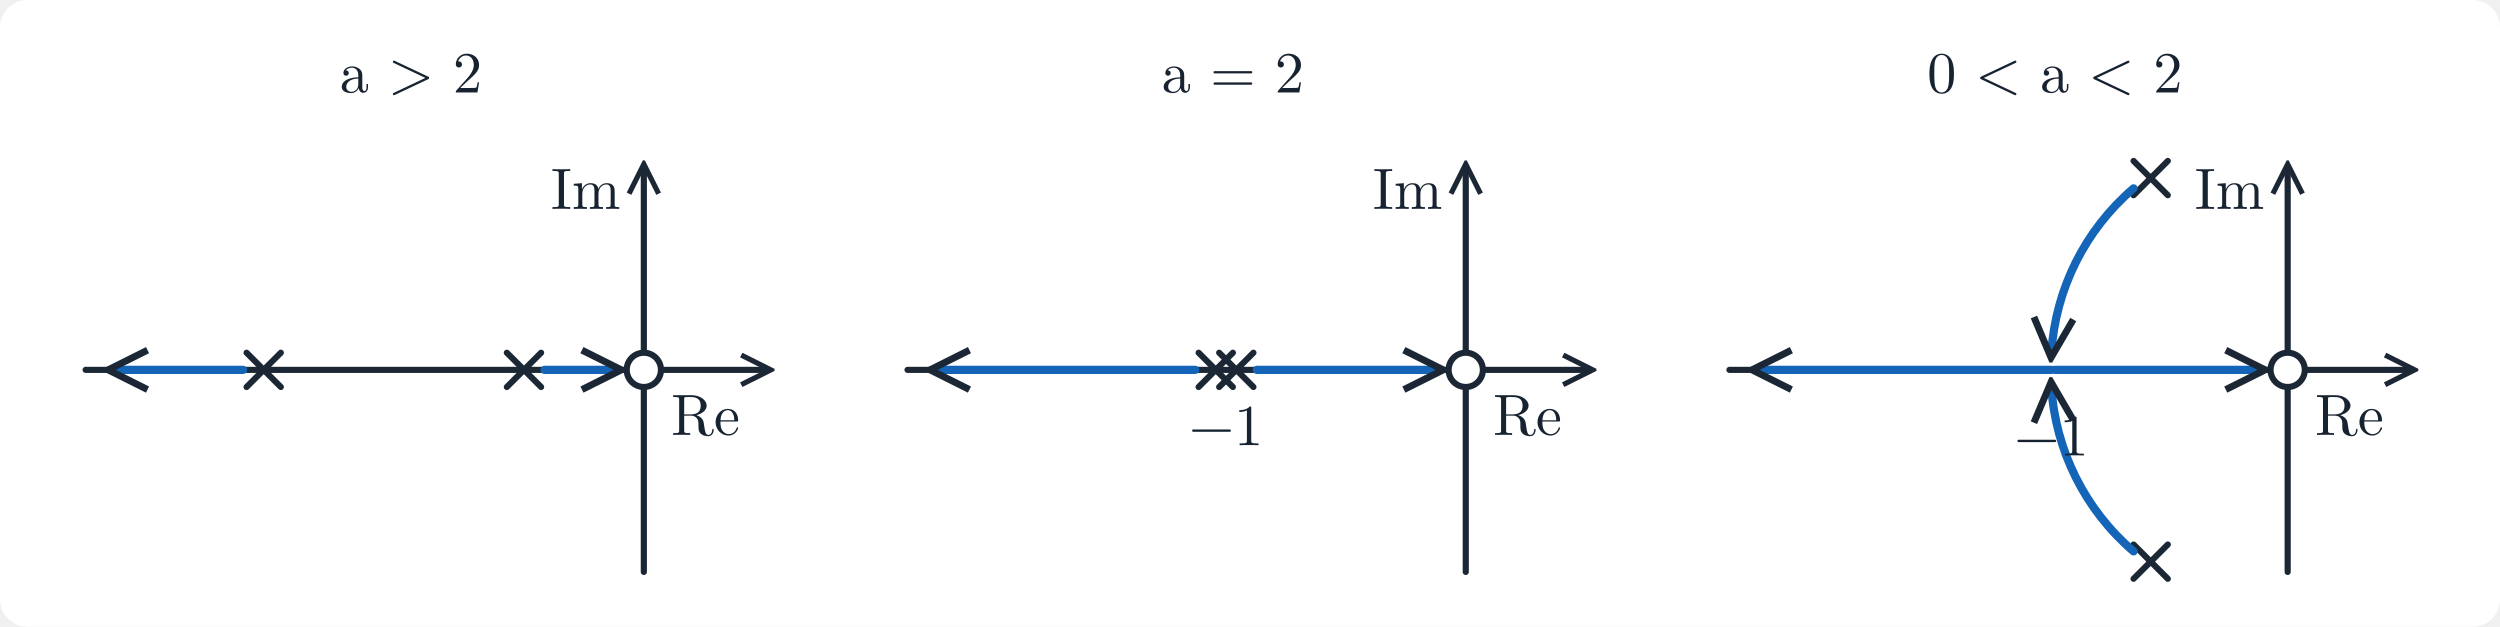
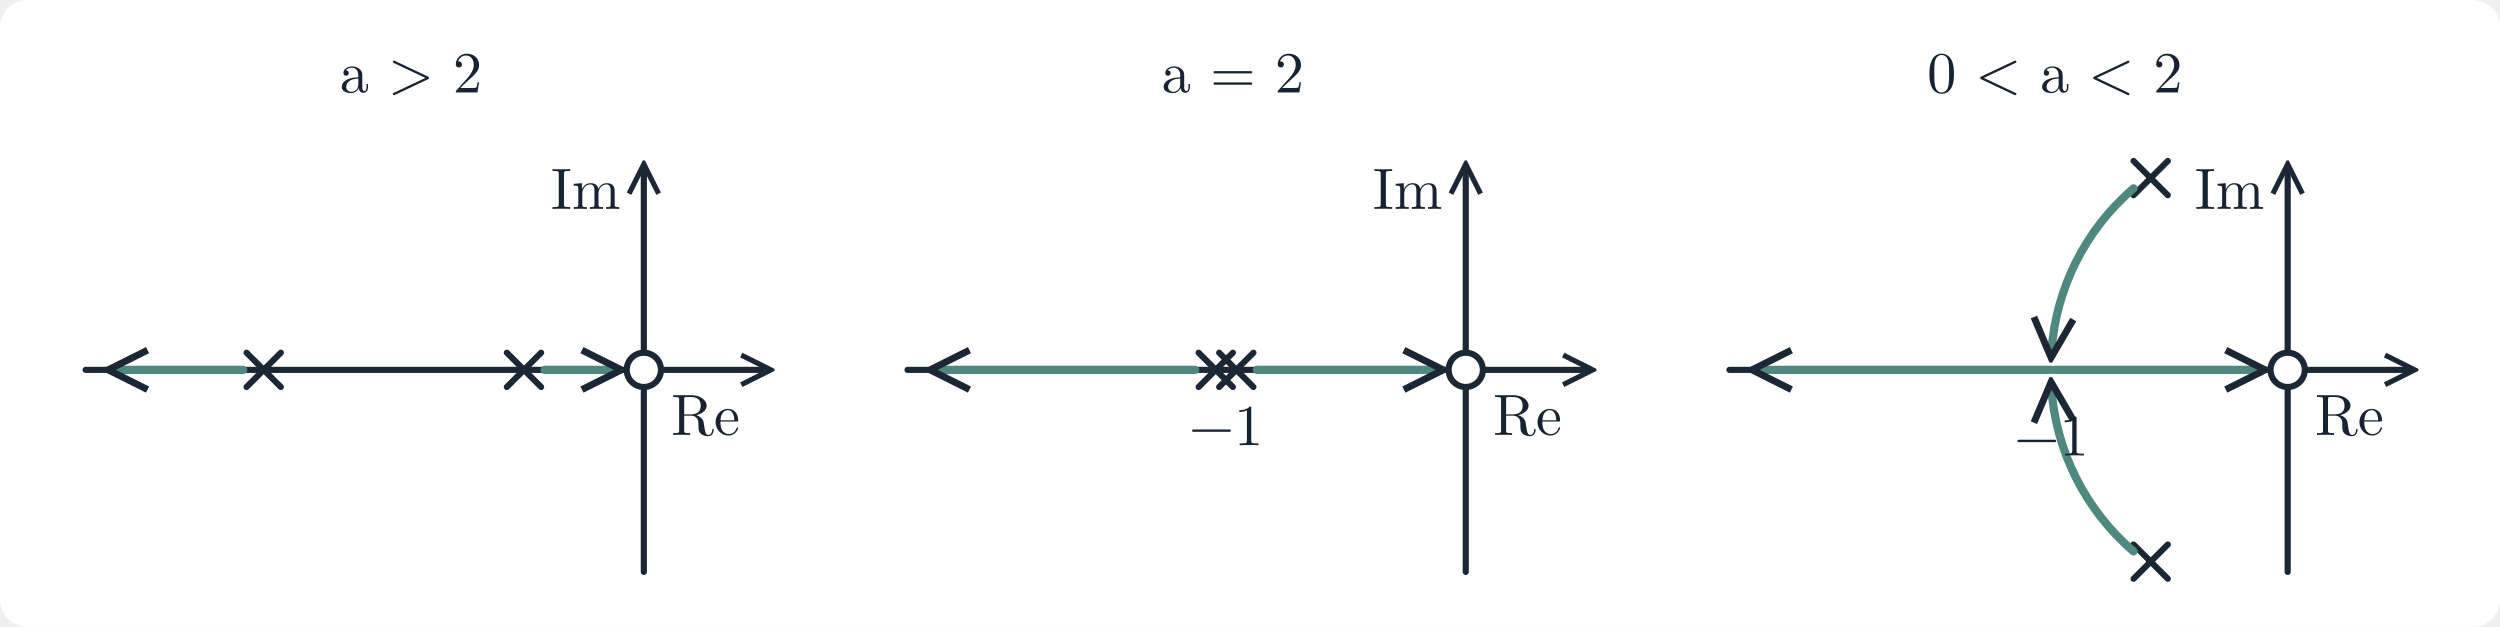
<svg xmlns="http://www.w3.org/2000/svg" viewBox="0 0 730 183" role="img" aria-label="三种参数根轨迹，箭头表示τ增大方向">
  <defs>
    <marker id="arrow" viewBox="0 0 10 10" refX="8" refY="5" markerWidth="6" markerHeight="6" orient="auto-start-reverse">
      <path d="M 1 1 L 9 5 L 1 9" fill="none" stroke="#1c2735" stroke-width="1.4" />
    </marker>
  </defs>
  <rect width="100%" height="100%" rx="8" fill="#fff" />
  <g fill="none" stroke="#1c2735" stroke-width="1.8" stroke-linecap="round" stroke-linejoin="round" font-family="Cambria Math, Cambria, sans-serif" font-size="17">
-     <style>text{fill:#182331;stroke:none} .curve{stroke:#1464b7;stroke-width:2.4} .grid{stroke:#b5c5d4;stroke-width:1;stroke-dasharray:4 4}</style>
+     <style>text{fill:#182331;stroke:none} .curve{stroke:#4f887f;stroke-width:2.4} .grid{stroke:#b5c5d4;stroke-width:1;stroke-dasharray:4 4}</style>
    <text x="120" y="27" text-anchor="middle">a &gt; 2</text>
    <line x1="25" y1="108" x2="224" y2="108" marker-end="url(#arrow)" />
    <line x1="188" y1="167" x2="188" y2="49" marker-end="url(#arrow)" />
    <text x="206" y="127" text-anchor="middle">Re</text>
    <text x="171" y="61" text-anchor="middle">Im</text>
    <circle cx="188" cy="108" r="5" fill="#fff" />
    <path d="M72,103l10,10m0,-10l-10,10" class="" />
    <path d="M148,103l10,10m0,-10l-10,10" class="" />
    <path d="M71,108H33" class="curve" marker-end="url(#arrow)" />
    <path d="M159,108H180" class="curve" marker-end="url(#arrow)" />
    <text x="360" y="27" text-anchor="middle">a = 2</text>
    <line x1="265" y1="108" x2="464" y2="108" marker-end="url(#arrow)" />
    <line x1="428" y1="167" x2="428" y2="49" marker-end="url(#arrow)" />
    <text x="446" y="127" text-anchor="middle">Re</text>
    <text x="411" y="61" text-anchor="middle">Im</text>
    <circle cx="428" cy="108" r="5" fill="#fff" />
    <path d="M350,103l10,10m0,-10l-10,10" class="" />
    <path d="M356,103l10,10m0,-10l-10,10" class="" />
    <path d="M349,108H273" class="curve" marker-end="url(#arrow)" />
    <path d="M367,108H420" class="curve" marker-end="url(#arrow)" />
    <text x="358" y="130" text-anchor="middle">−1</text>
    <text x="600" y="27" text-anchor="middle">0 &lt; a &lt; 2</text>
    <line x1="505" y1="108" x2="704" y2="108" marker-end="url(#arrow)" />
    <line x1="668" y1="167" x2="668" y2="49" marker-end="url(#arrow)" />
    <text x="686" y="127" text-anchor="middle">Re</text>
    <text x="651" y="61" text-anchor="middle">Im</text>
    <circle cx="668" cy="108" r="5" fill="#fff" />
    <path d="M623,47l10,10m0,-10l-10,10" class="" />
    <path d="M623,159l10,10m0,-10l-10,10" class="" />
    <path d="M623,55 A69,69 0 0 0 599,103" class="curve" marker-end="url(#arrow)" />
    <path d="M623,161 A69,69 0 0 1 599,113" class="curve" marker-end="url(#arrow)" />
    <path d="M599,108H513" class="curve" marker-end="url(#arrow)" />
    <path d="M600,108H660" class="curve" marker-end="url(#arrow)" />
    <text x="599" y="133" text-anchor="middle">−1</text>
  </g>
</svg>
